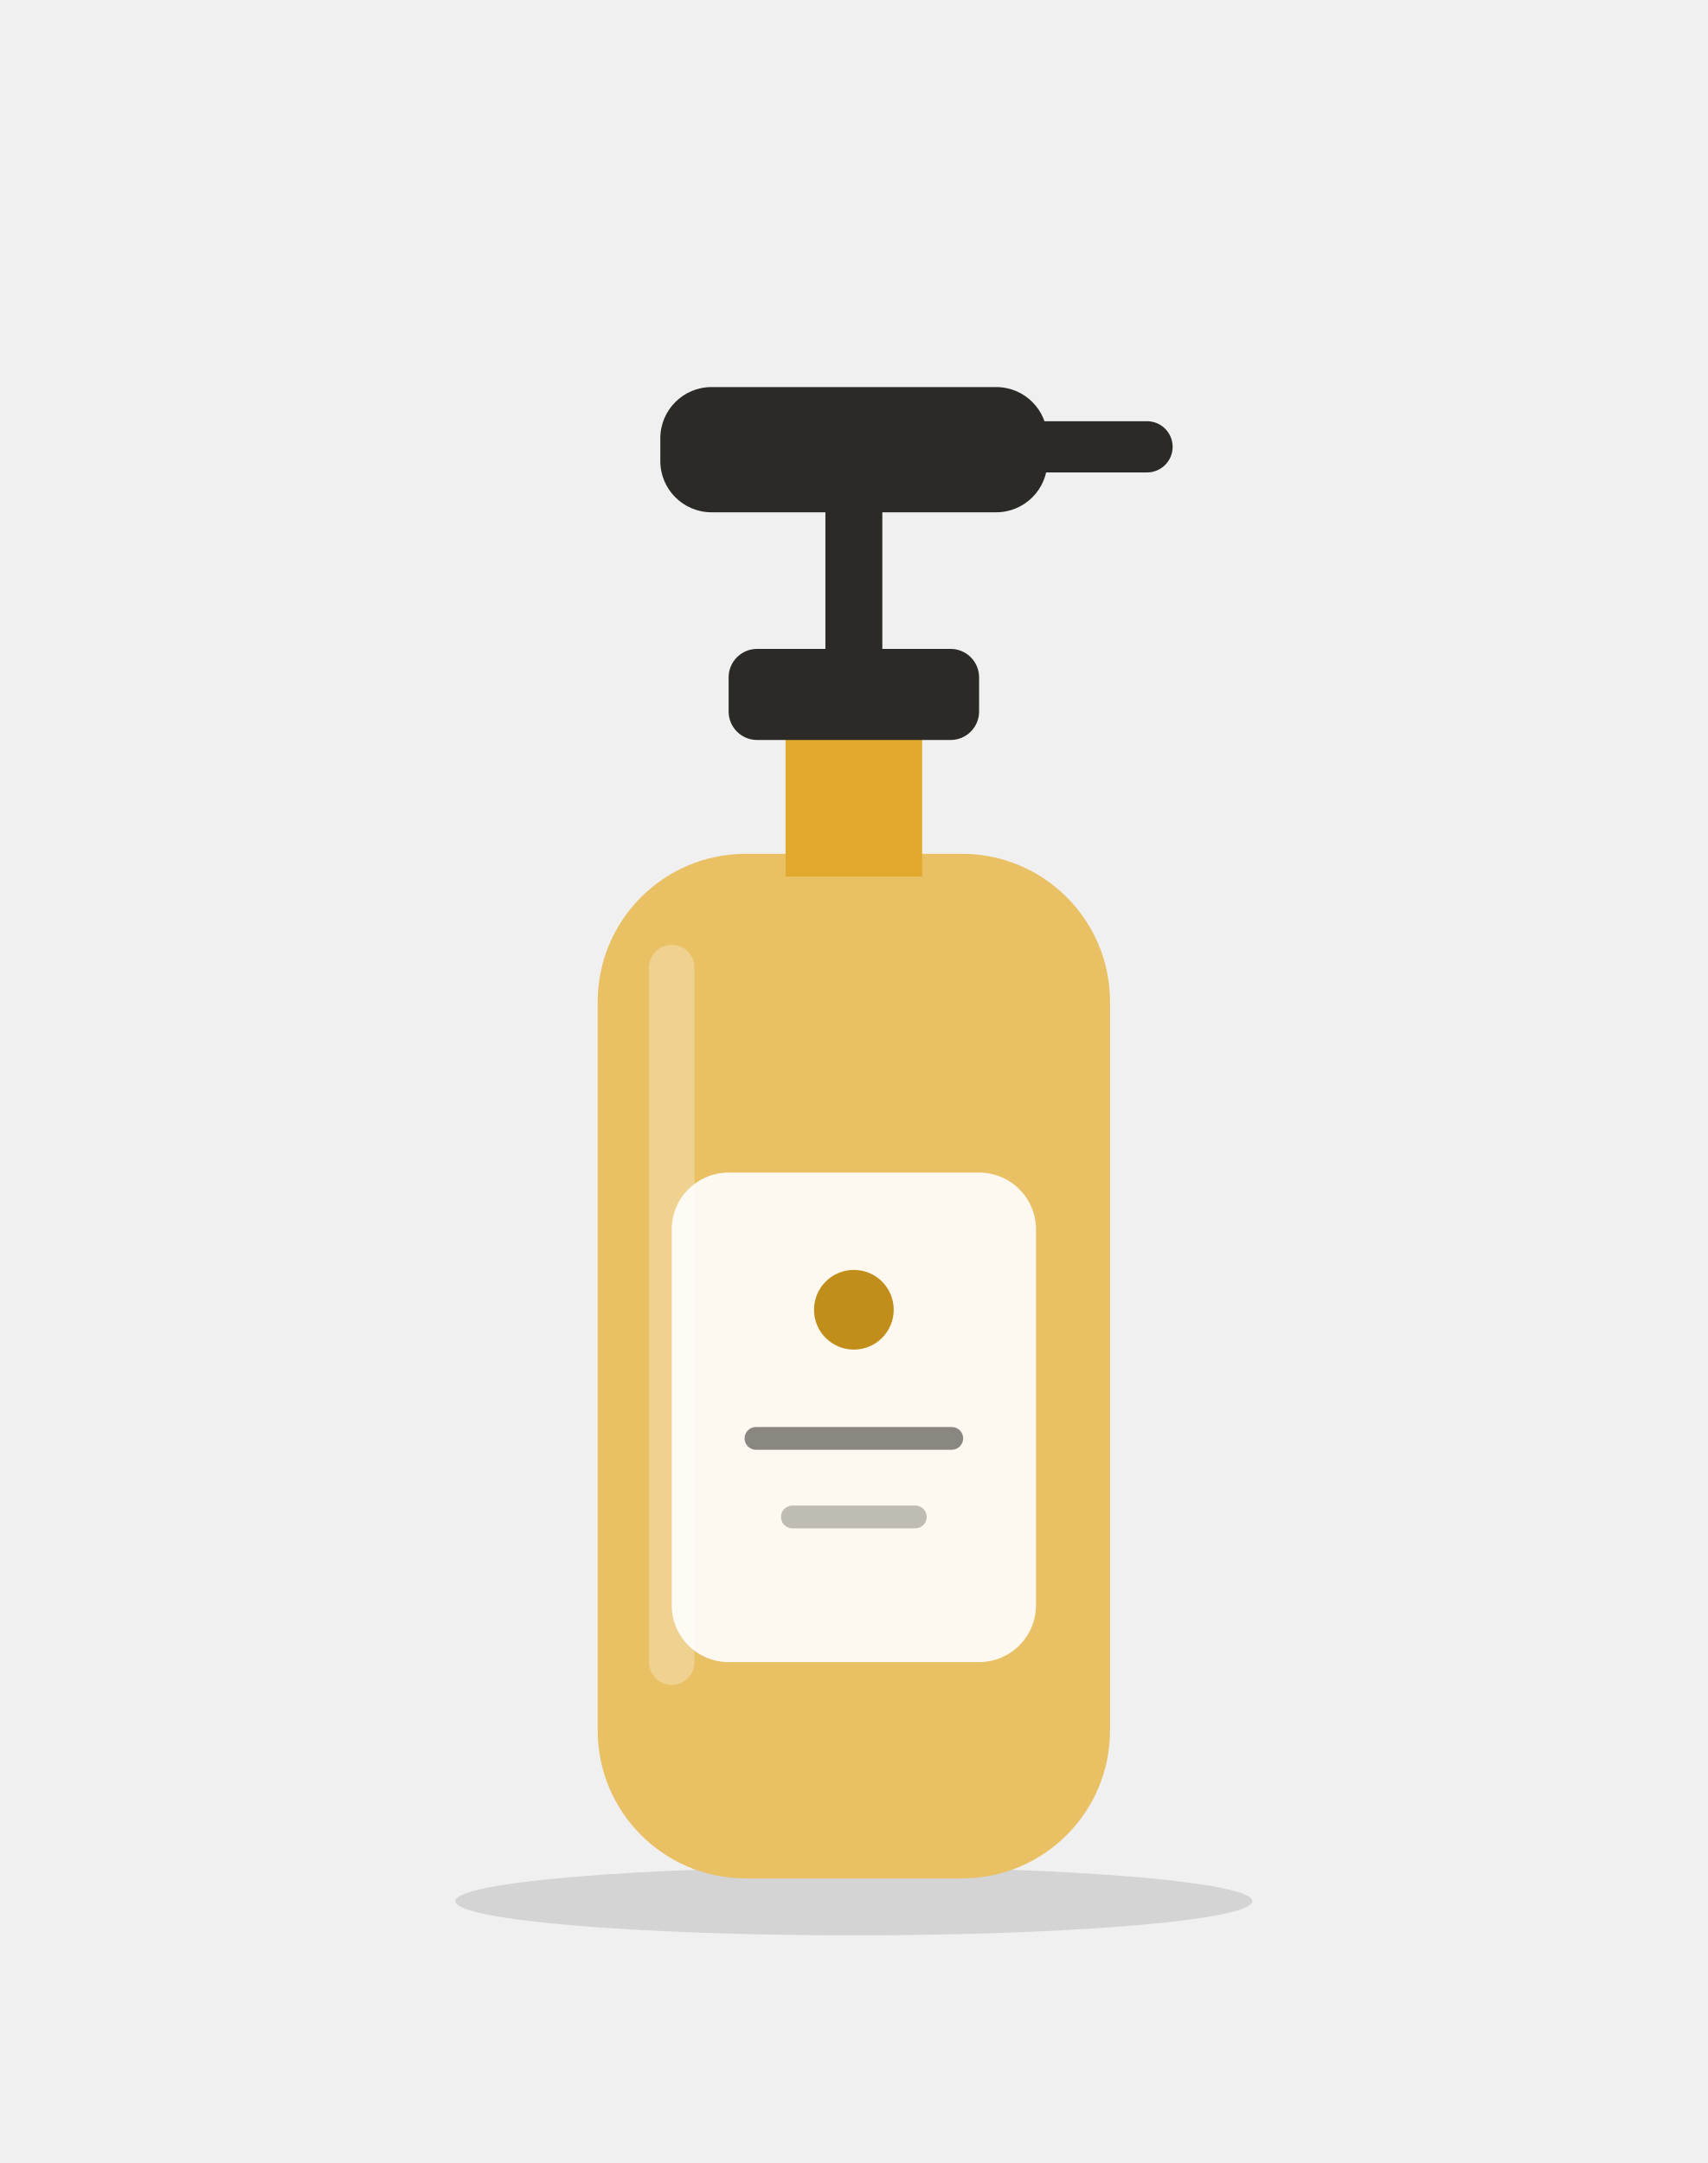
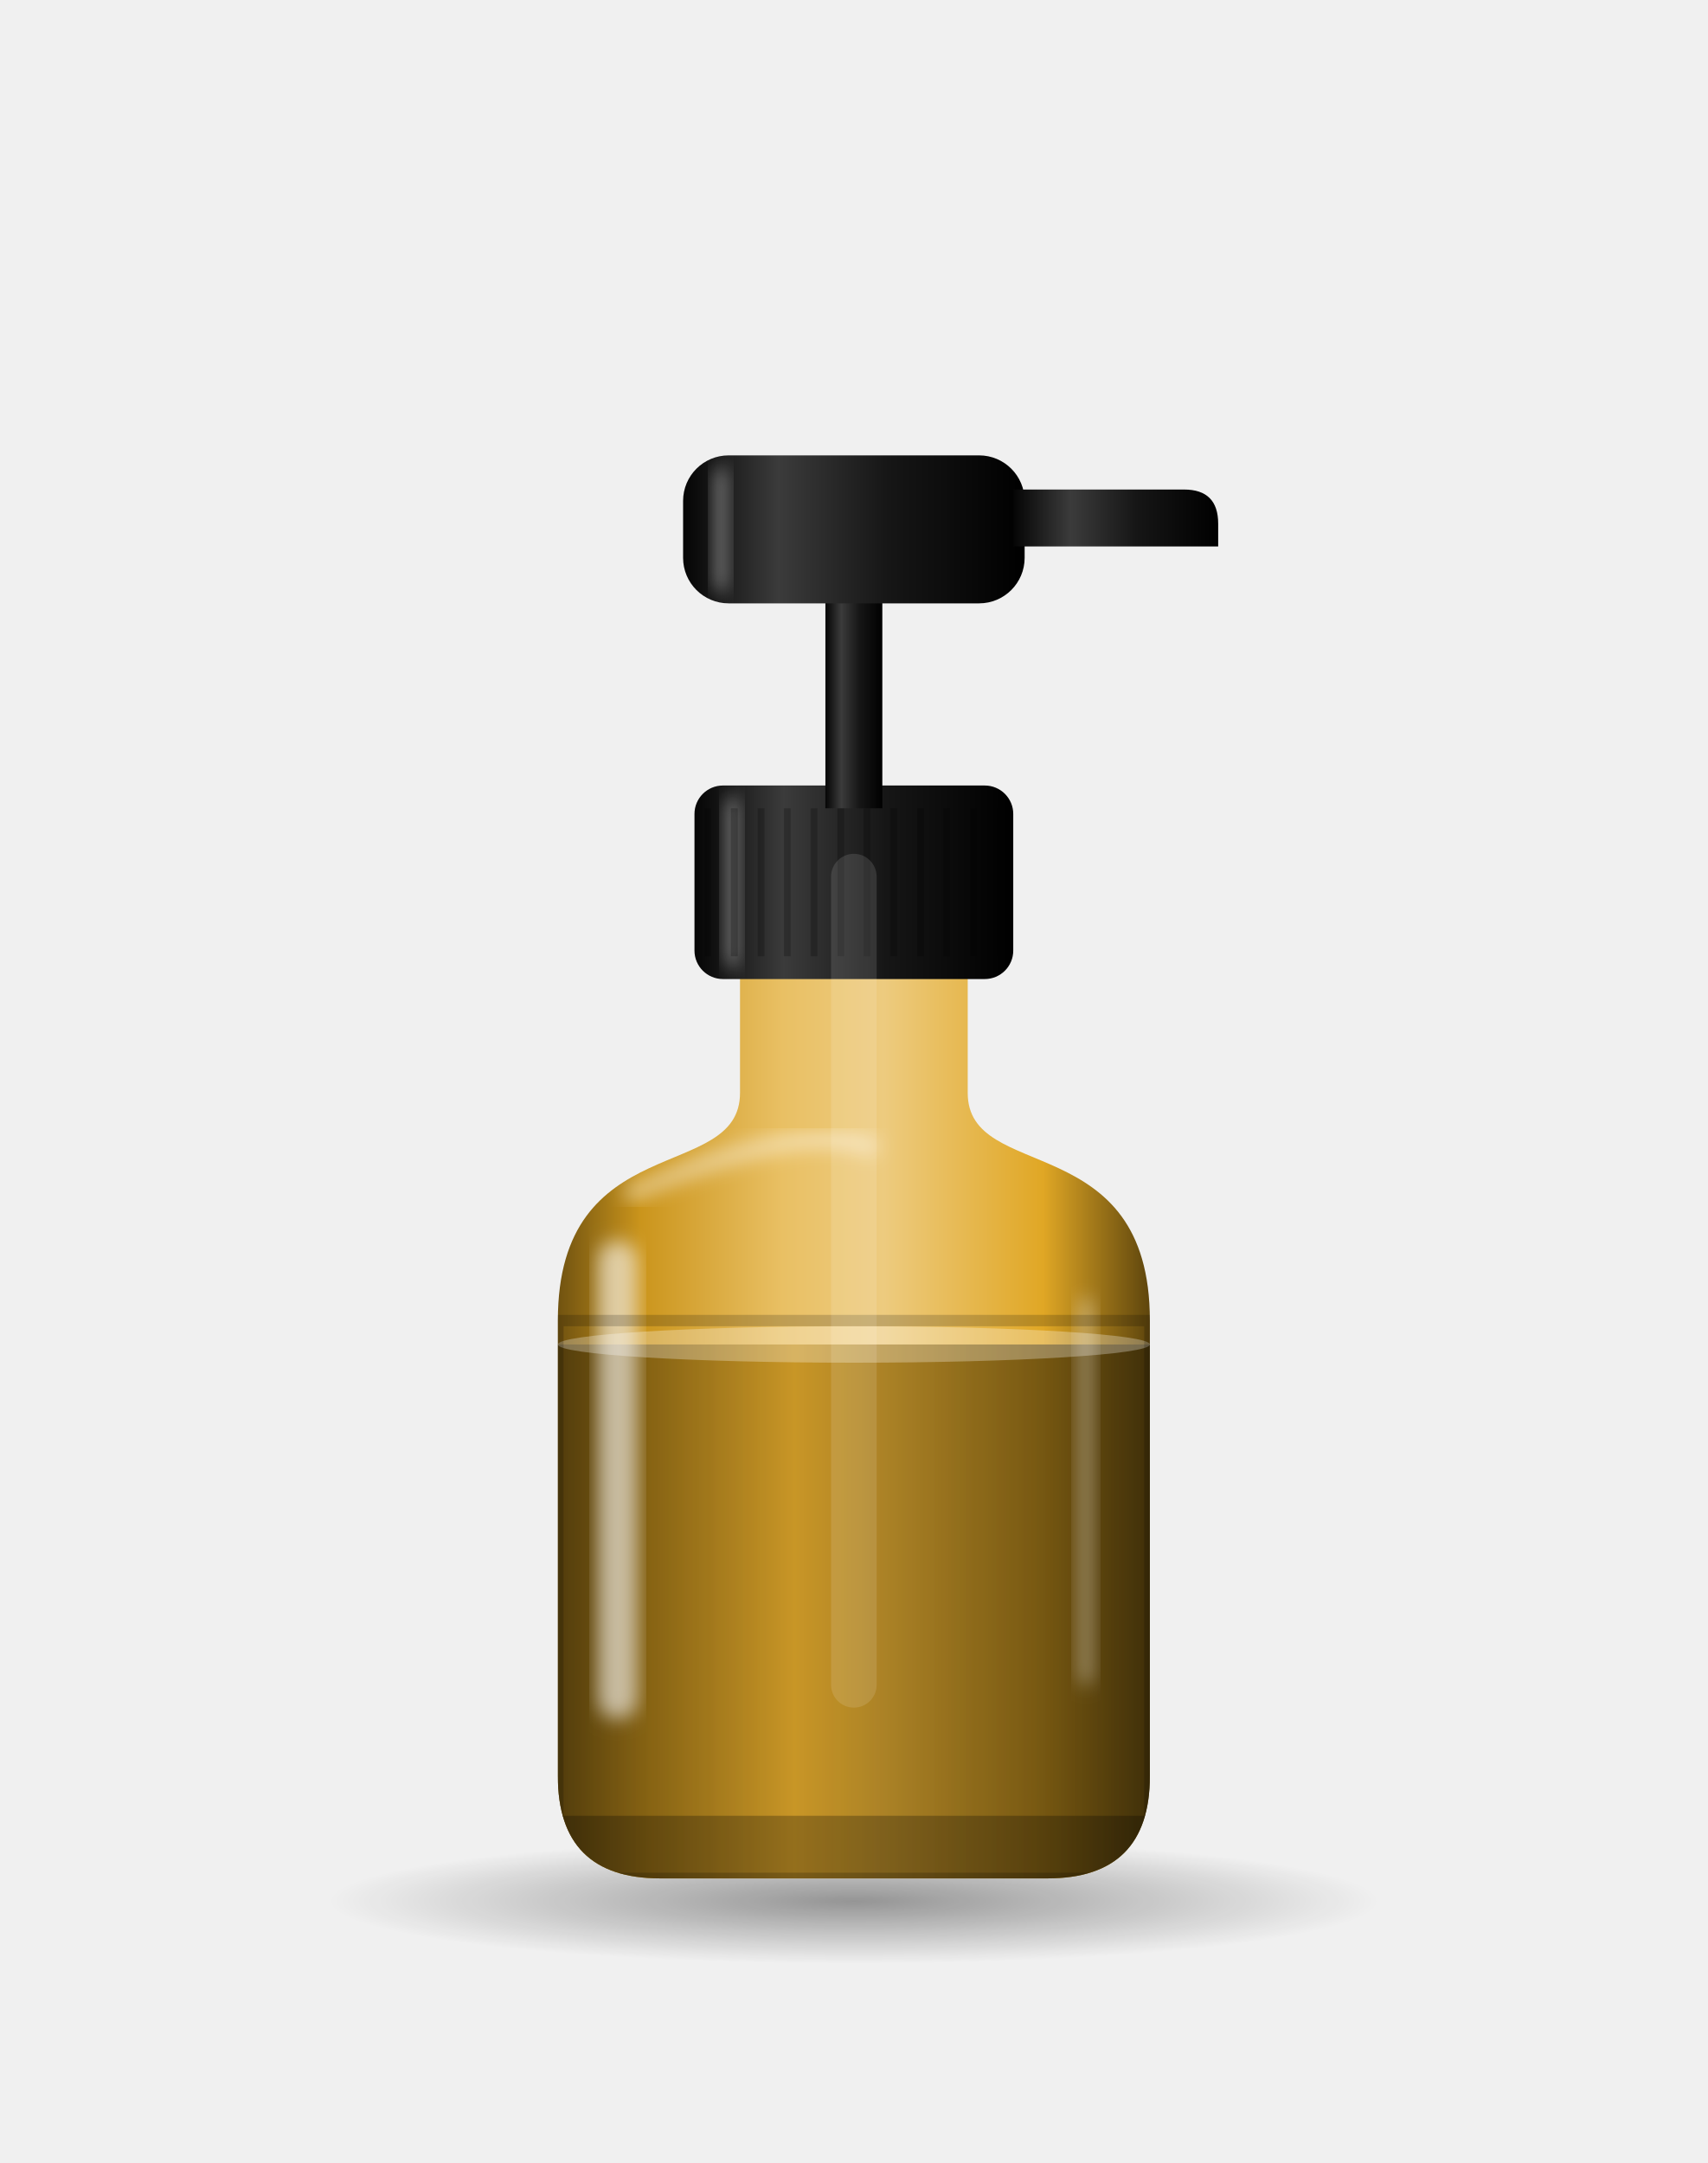
<svg xmlns="http://www.w3.org/2000/svg" viewBox="0 0 300 380" role="img" aria-label="Illustration">
-   <ellipse cx="150" cy="334" rx="70" ry="6" fill="#000" opacity=".12" />
-   <rect x="105" y="150" width="90" height="180" rx="26" fill="#e9c064" />
-   <rect x="114" y="166" width="8" height="130" rx="4" fill="#fff" opacity=".28" />
-   <rect x="138" y="126" width="24" height="28" fill="#e1aa2e" />
-   <rect x="128" y="114" width="44" height="16" rx="5" fill="#2b2a27" />
-   <rect x="145" y="86" width="10" height="32" fill="#2b2a27" />
-   <rect x="116" y="68" width="68" height="22" rx="9" fill="#2b2a27" />
-   <rect x="176" y="74" width="30" height="9" rx="4.5" fill="#2b2a27" />
-   <rect x="118" y="206" width="64" height="86" rx="10" fill="#fff" opacity=".9" />
-   <circle cx="150.0" cy="230.1" r="7.0" fill="#c18e1b" />
-   <rect x="130.8" y="250.7" width="38.4" height="4" rx="2" fill="#2b2a27" opacity=".55" />
-   <rect x="137.2" y="264.5" width="25.6" height="4" rx="2" fill="#2b2a27" opacity=".3" />
+   <defs>
+     <linearGradient id="gl" x1="0" x2="1">
+       <stop offset="0" stop-color="#715310" />
+       <stop offset=".14" stop-color="#cb951c" />
+       <stop offset=".38" stop-color="#e9c064" />
+       <stop offset=".55" stop-color="#edcb7f" />
+       <stop offset=".82" stop-color="#e0a725" />
+       <stop offset="1" stop-color="#5f460d" />
+     </linearGradient>
+     <linearGradient id="lq" x1="0" x2="1">
+       <stop offset="0" stop-color="#4d390b" />
+       <stop offset=".4" stop-color="#c28e1b" />
+       <stop offset="1" stop-color="#3b2c08" />
+     </linearGradient>
+     <linearGradient id="cp" x1="0" x2="1">
+       <stop offset="0" stop-color="#050505" />
+       <stop offset=".28" stop-color="#3b3b3b" />
+       <stop offset=".6" stop-color="#161616" />
+       <stop offset="1" stop-color="#000" />
+     </linearGradient>
+     <linearGradient id="mt" x1="0" x2="1">
+       <stop offset="0" stop-color="#8a8c8e" />
+       <stop offset=".25" stop-color="#f4f5f6" />
+       <stop offset=".5" stop-color="#b9bbbd" />
+       <stop offset=".78" stop-color="#eceeef" />
+       <stop offset="1" stop-color="#7d7f82" />
+     </linearGradient>
+     <radialGradient id="sh" cx=".5" cy=".5" r=".5">
+       <stop offset="0" stop-color="#000" stop-opacity=".38" />
+       <stop offset="1" stop-color="#000" stop-opacity="0" />
+     </radialGradient>
+     <filter id="bl" x="-20%" y="-20%" width="140%" height="140%">
+       <feGaussianBlur stdDeviation="1.6" />
+     </filter>
+   </defs>
+   <ellipse cx="150" cy="334" rx="92" ry="11" fill="url(#sh)" />
+   <clipPath id="bc">
+     <path d="M130.0 166 L130.0 192 C130.0 208 98.0 198 98.0 232 L98.0 312 Q98.0 330 116.0 330 L184.0 330 Q202.0 330 202.0 312 L202.0 232 C202.0 198 170.0 208 170.0 192 L170.0 166 Z" />
+   </clipPath>
+   <path d="M130.0 166 L130.0 192 C130.0 208 98.0 198 98.0 232 L98.0 312 Q98.0 330 116.0 330 L184.0 330 Q202.0 330 202.0 312 L202.0 232 C202.0 198 170.0 208 170.0 192 L170.0 166 Z" fill="url(#gl)" />
+   <g clip-path="url(#bc)">
+     <rect x="98.0" y="236.2" width="104" height="95.8" fill="url(#lq)" opacity="0.85" />
+     <ellipse cx="150" cy="236.2" rx="52.0" ry="3.2" fill="#fff" opacity=".28" />
+     <rect x="98.0" y="319" width="104" height="12" fill="#000" opacity=".26" />
+     <rect x="105.0" y="218" width="7" height="84" rx="3.5" fill="#fff" opacity=".6" filter="url(#bl)" />
+     <rect x="189.0" y="228" width="3.5" height="68" rx="1.7" fill="#fff" opacity=".3" filter="url(#bl)" />
+     <path d="M110.0 210 Q142 196 154 202" stroke="#fff" stroke-width="3" fill="none" opacity=".45" filter="url(#bl)" />
+     <rect x="98.0" y="232" width="104" height="98" fill="none" stroke="#000" stroke-opacity=".18" stroke-width="2" />
+   </g>
+   <rect x="122" y="138" width="56" height="34" rx="5" fill="url(#cp)" />
+   <rect x="127" y="140" width="3.2" height="30" rx="1.6" fill="#fff" opacity=".35" filter="url(#bl)" />
+   <rect x="123.7" y="142" width="1.2" height="26" fill="#000" opacity="0.22" />
+   <rect x="128.4" y="142" width="1.2" height="26" fill="#000" opacity="0.22" />
+   <rect x="133.1" y="142" width="1.2" height="26" fill="#000" opacity="0.22" />
+   <rect x="137.7" y="142" width="1.2" height="26" fill="#000" opacity="0.22" />
+   <rect x="142.4" y="142" width="1.2" height="26" fill="#000" opacity="0.22" />
+   <rect x="147.1" y="142" width="1.2" height="26" fill="#000" opacity="0.22" />
+   <rect x="151.7" y="142" width="1.2" height="26" fill="#000" opacity="0.22" />
+   <rect x="156.4" y="142" width="1.2" height="26" fill="#000" opacity="0.22" />
+   <rect x="161.1" y="142" width="1.2" height="26" fill="#000" opacity="0.22" />
+   <rect x="165.7" y="142" width="1.2" height="26" fill="#000" opacity="0.22" />
+   <rect x="170.4" y="142" width="1.2" height="26" fill="#000" opacity="0.22" />
+   <rect x="175.1" y="142" width="1.2" height="26" fill="#000" opacity="0.22" />
+   <rect x="145" y="104" width="10" height="38" fill="url(#cp)" />
+   <rect x="120" y="80" width="60" height="26" rx="8" fill="url(#cp)" />
+   <rect x="125" y="82" width="3.2" height="22" rx="1.6" fill="#fff" opacity=".35" filter="url(#bl)" />
+   <path d="M178 86 L208 86 Q214 86 214 92 L214 96 L178 96 Z" fill="url(#cp)" />
+   <rect x="146" y="150" width="8" height="150" rx="4" fill="#fff" opacity=".12" />
</svg>
